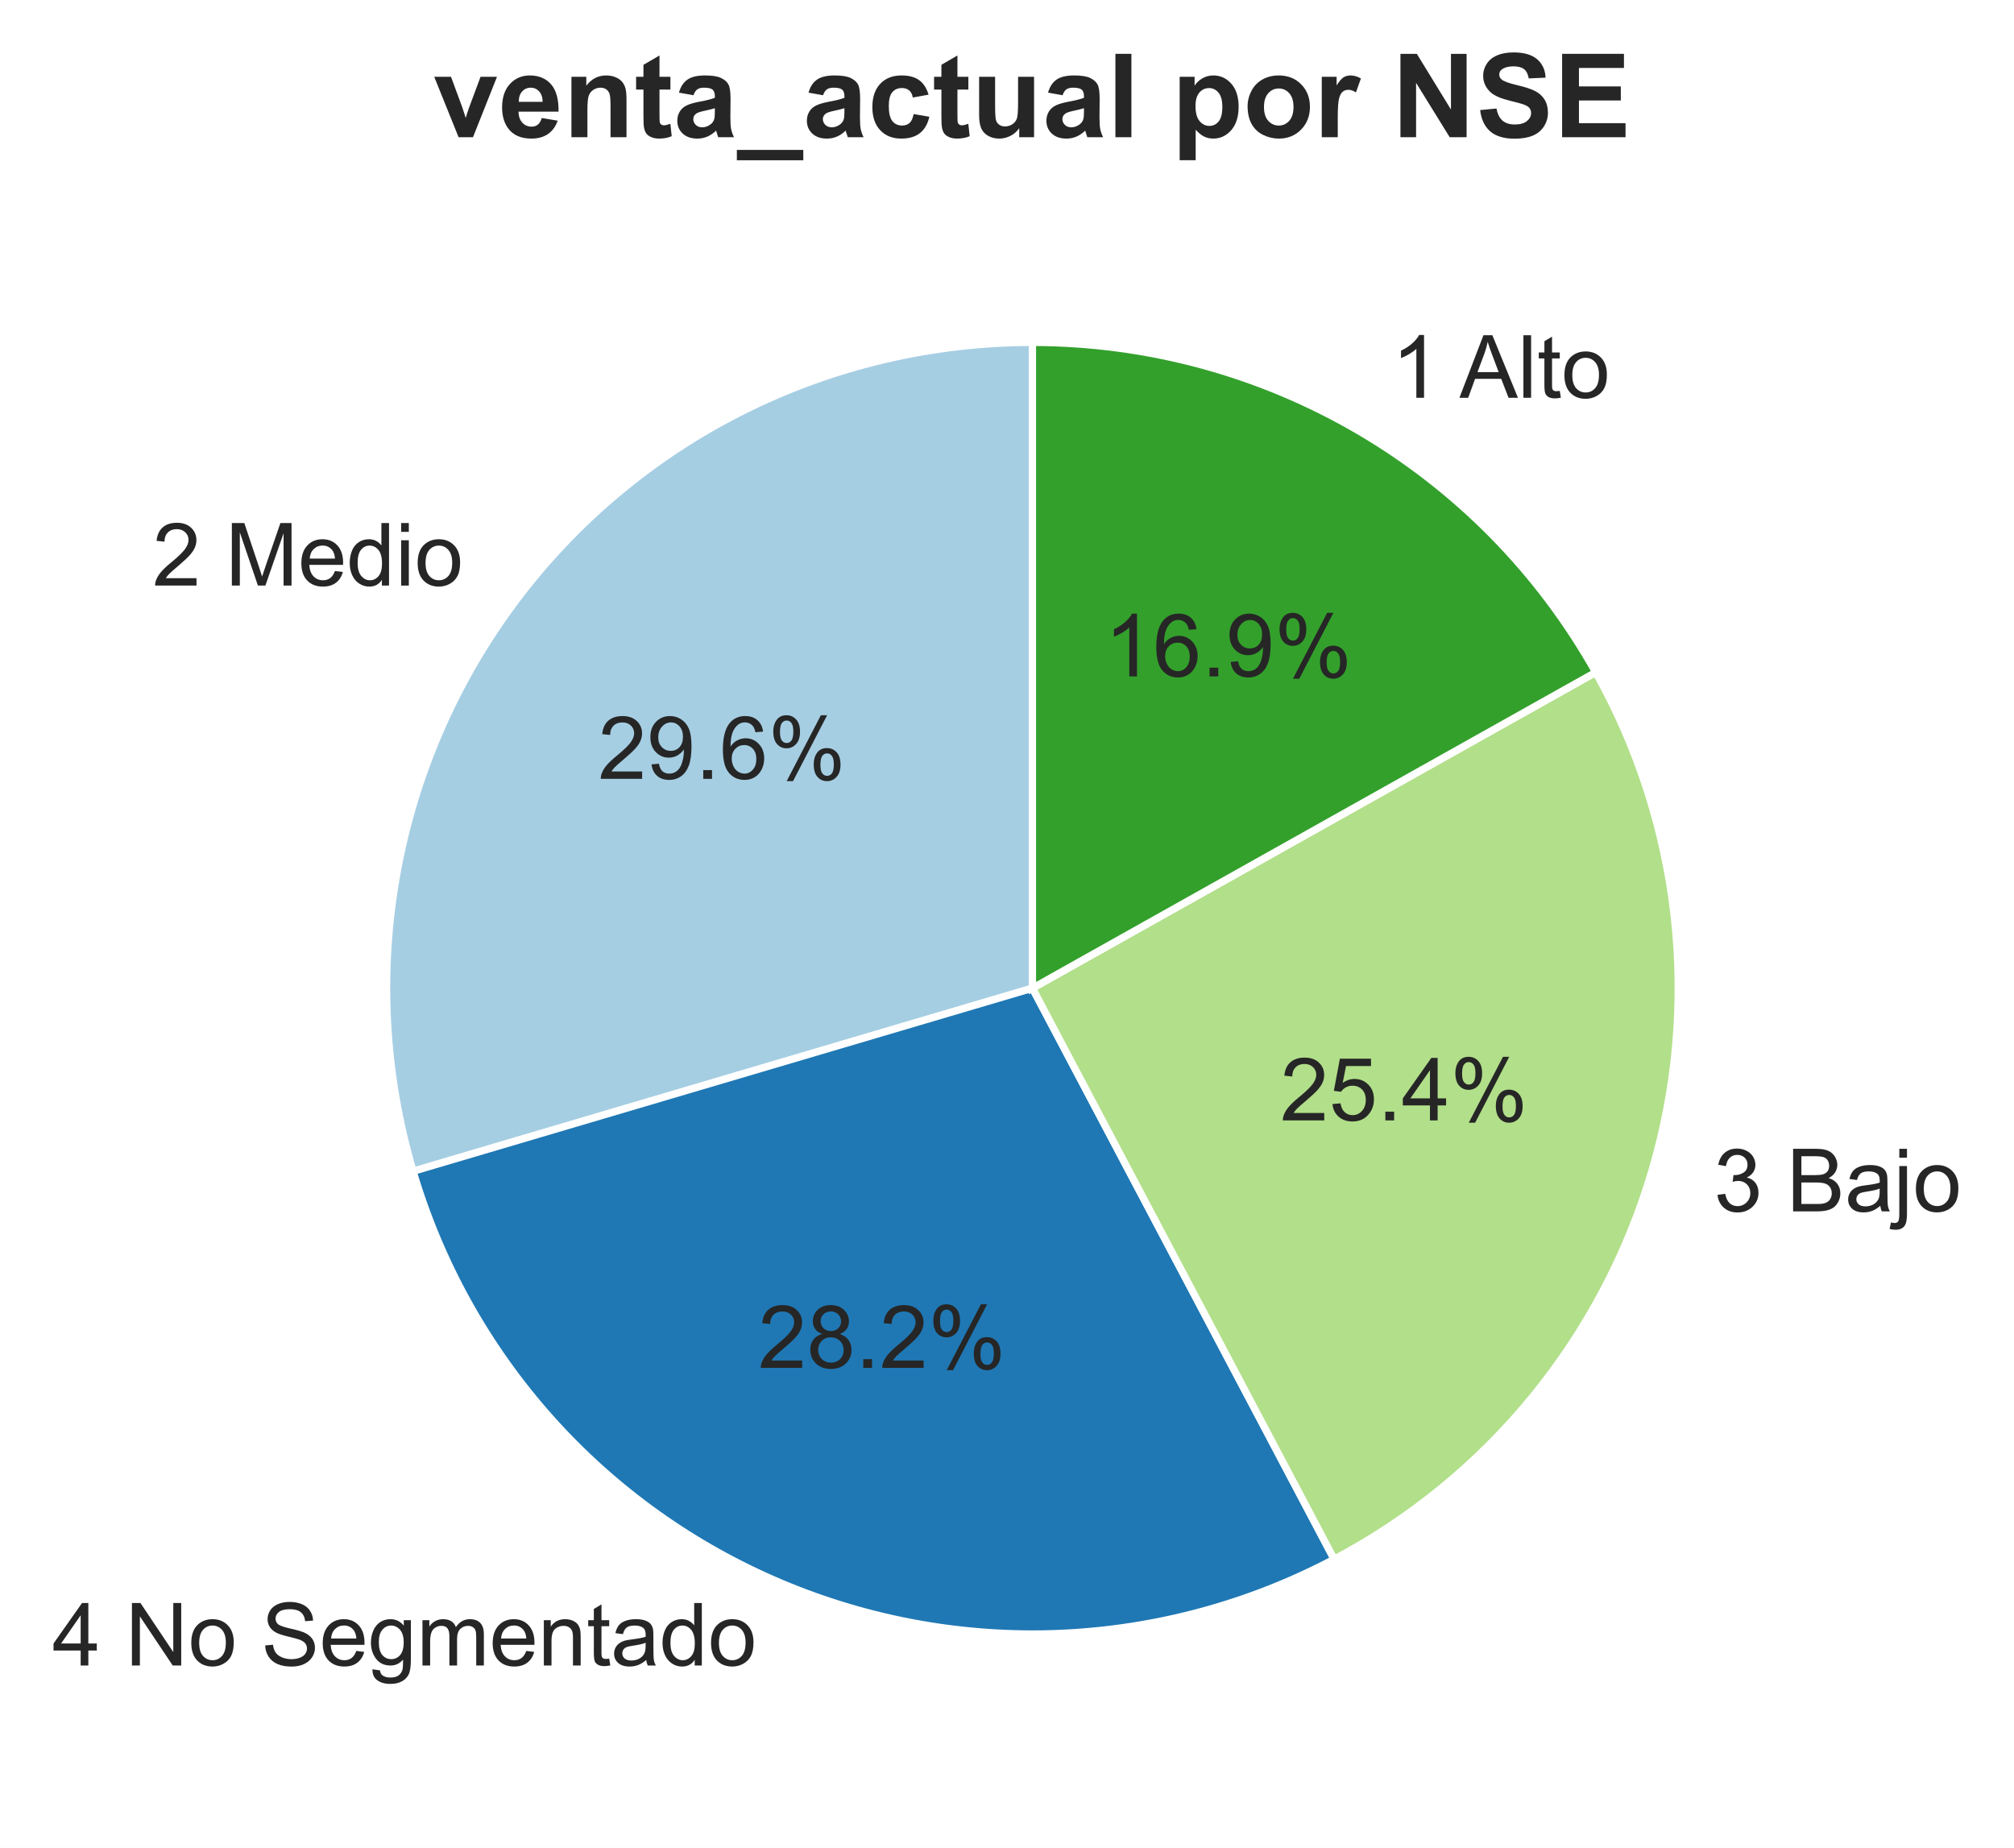
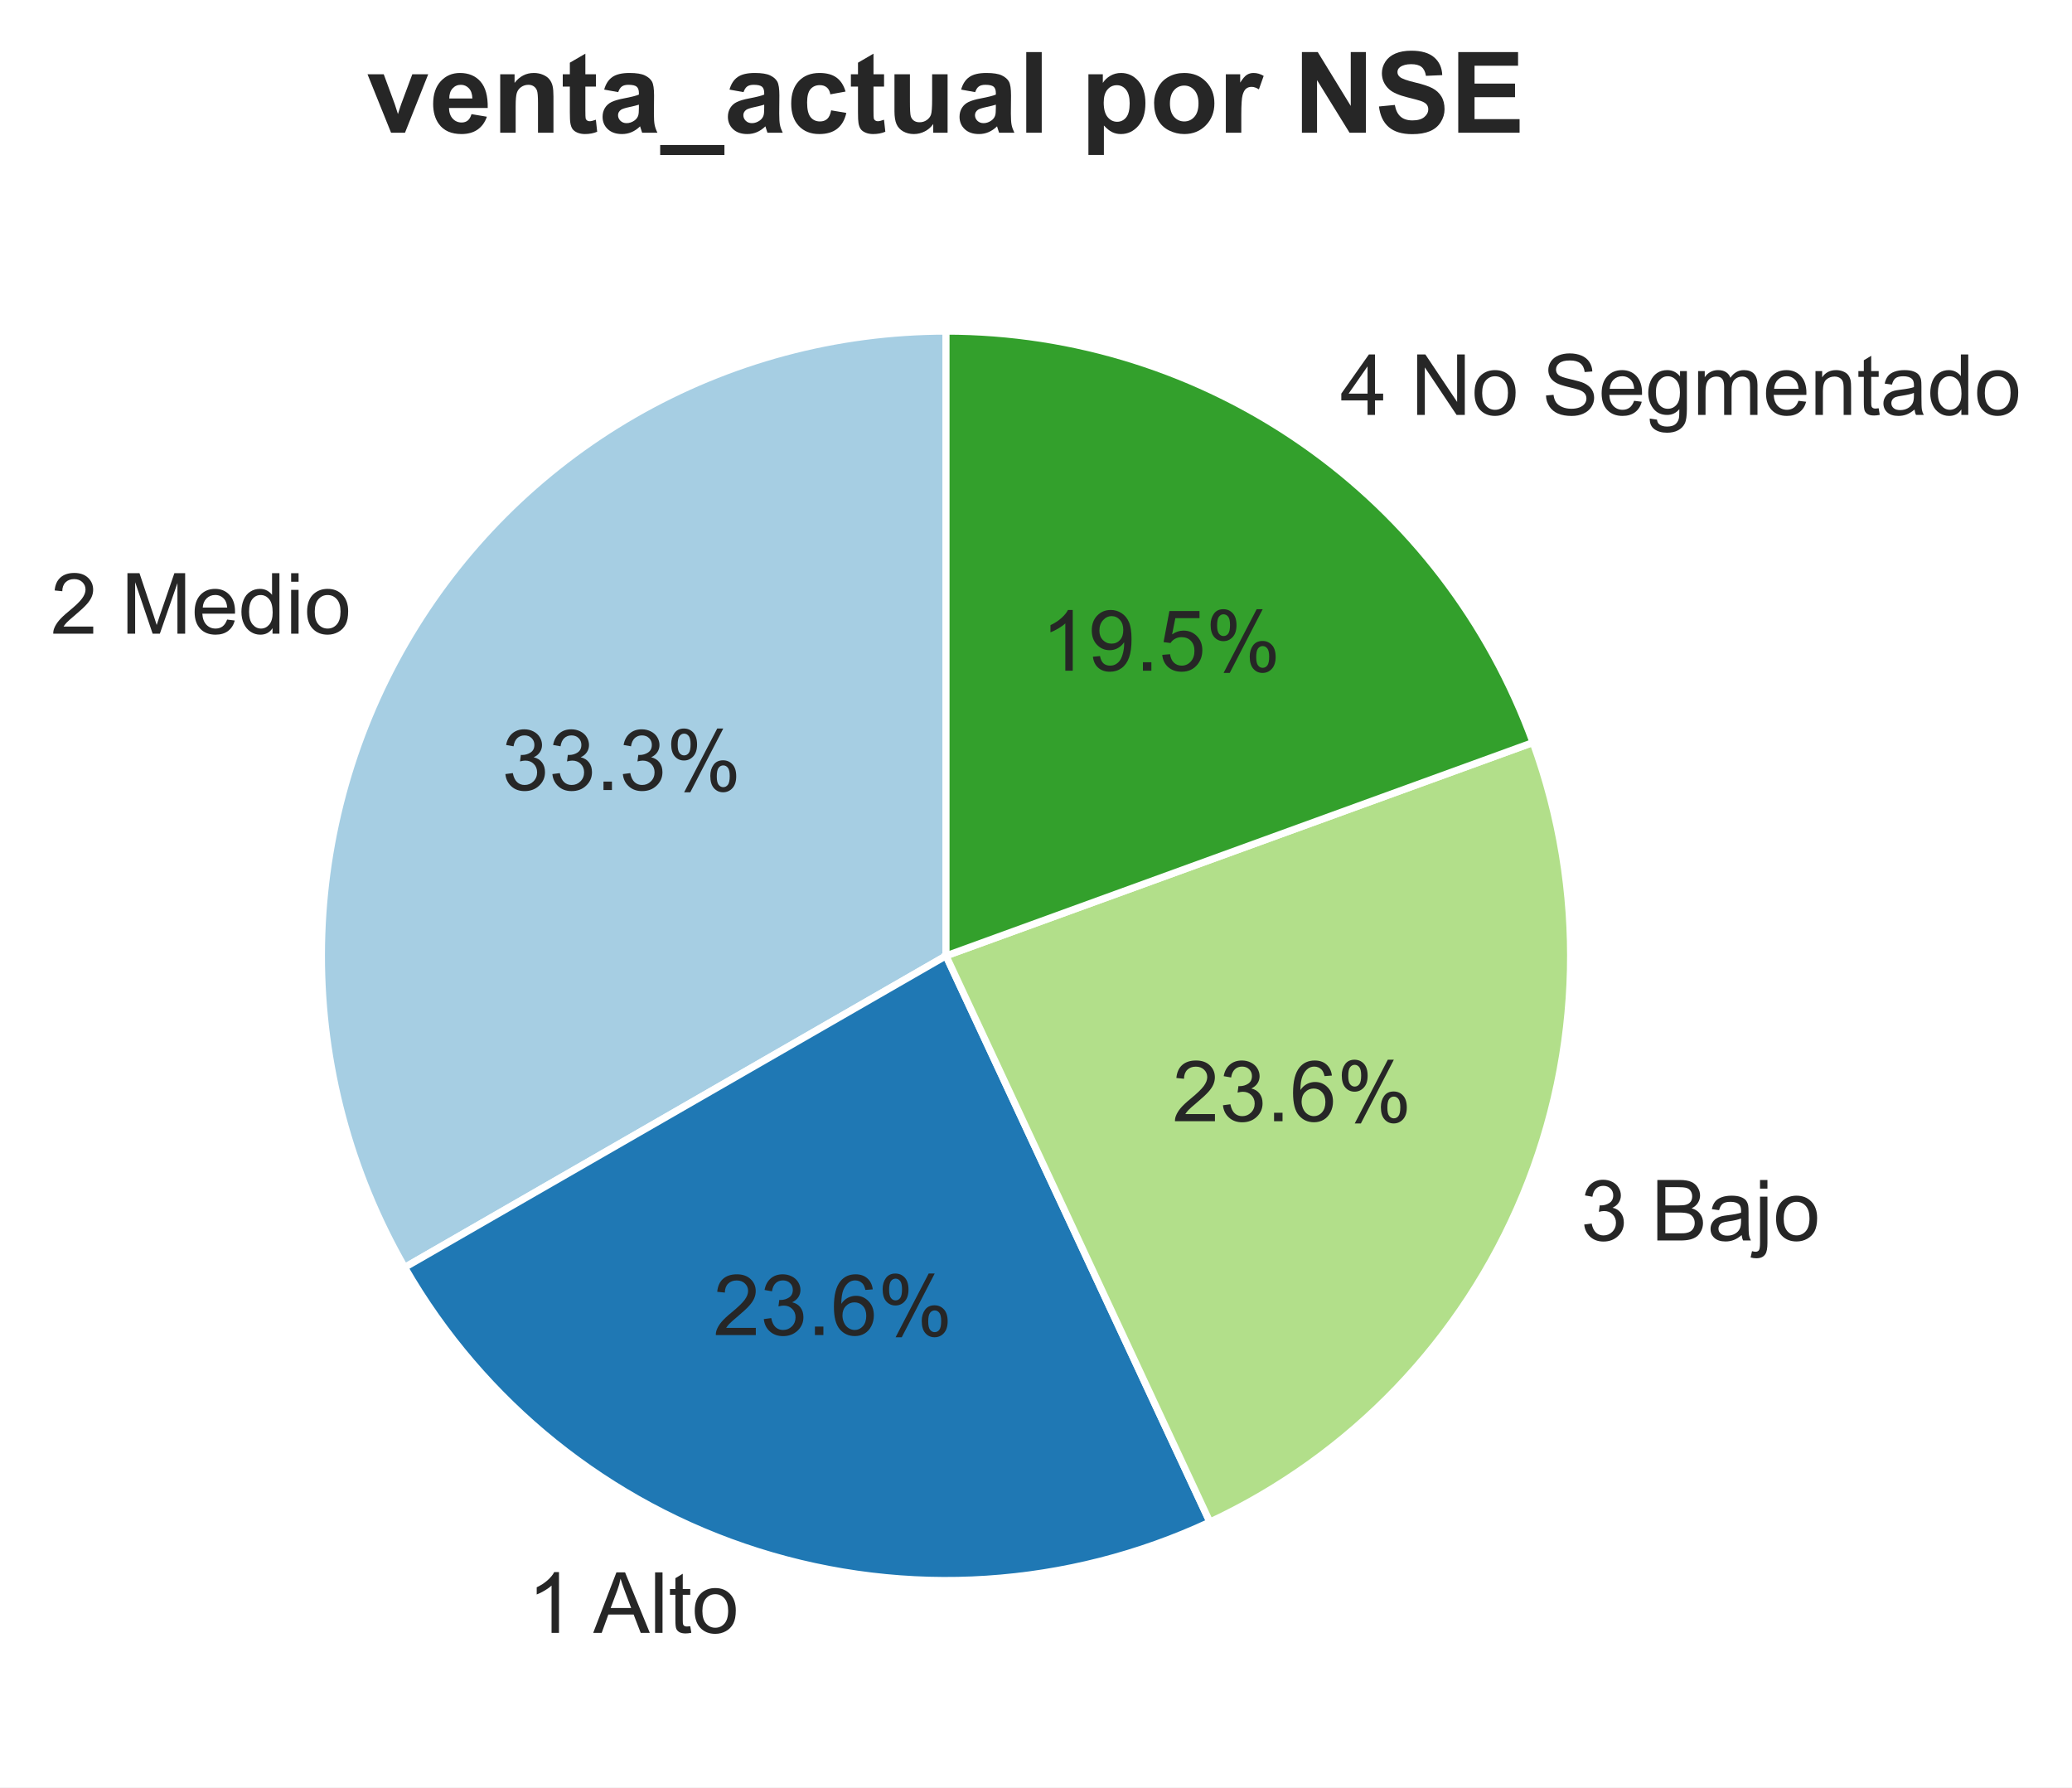
- <svg xmlns="http://www.w3.org/2000/svg" xmlns:xlink="http://www.w3.org/1999/xlink" width="276.613pt" height="253.808pt" viewBox="0 0 276.613 253.808" version="1.1">
+ <svg xmlns="http://www.w3.org/2000/svg" xmlns:xlink="http://www.w3.org/1999/xlink" width="294.269pt" height="253.808pt" viewBox="0 0 294.269 253.808" version="1.1">
  <defs>
    <style type="text/css">*{stroke-linejoin: round; stroke-linecap: butt}</style>
  </defs>
  <g id="figure_1">
    <g id="patch_1">
-       <path d="M 0 253.808  L 276.613 253.808  L 276.613 0  L 0 0  z " style="fill: #ffffff" />
+       <path d="M 0 253.808  L 294.269 253.808  L 294.269 0  L 0 0  z " style="fill: #ffffff" />
    </g>
    <g id="axes_1">
      <g id="matplotlib.axis_1" />
      <g id="matplotlib.axis_2" />
      <g id="patch_2">
-         <path d="M 141.8 47.023  C 128.003 47.023 114.394 50.243 102.058 56.424  C 89.723 62.606 78.999 71.581 70.74 82.634  C 62.482 93.687 56.915 106.516 54.484 120.098  C 52.053 133.68 52.824 147.643 56.735 160.874  L 141.8 135.727  z " style="fill: #a6cee3; stroke: #ffffff; stroke-linejoin: miter" />
+         <path d="M 134.356 47.023  C 118.797 47.023 103.508 51.117 90.031 58.892  C 76.553 66.667 65.356 77.853 57.567 91.322  C 49.778 104.791 45.668 120.075 45.652 135.634  C 45.636 151.193 49.713 166.486 57.474 179.972  L 134.356 135.727  z " style="fill: #a6cee3; stroke: #ffffff; stroke-linejoin: miter" />
      </g>
      <g id="patch_3">
-         <path d="M 56.735 160.874  C 60.458 173.469 66.932 185.08 75.688 194.868  C 84.444 204.656 95.266 212.379 107.369 217.476  C 119.472 222.574 132.557 224.921 145.678 224.347  C 158.798 223.773 171.629 220.292 183.24 214.157  L 141.8 135.727  z " style="fill: #1f78b4; stroke: #ffffff; stroke-linejoin: miter" />
+         <path d="M 57.474 179.972  C 68.547 199.213 86.449 213.613 107.616 220.305  C 128.783 226.997 151.71 225.505 171.831 216.127  L 134.356 135.727  z " style="fill: #1f78b4; stroke: #ffffff; stroke-linejoin: miter" />
      </g>
      <g id="patch_4">
-         <path d="M 183.24 214.157  C 193.705 208.627 202.957 201.06 210.452 191.9  C 217.947 182.74 223.533 172.172 226.881 160.821  C 230.229 149.469 231.271 137.561 229.947 125.8  C 228.622 114.04 224.957 102.662 219.168 92.339  L 141.8 135.727  z " style="fill: #b2df8a; stroke: #ffffff; stroke-linejoin: miter" />
+         <path d="M 171.831 216.127  C 191.93 206.758 207.803 190.185 216.296 169.701  C 224.789 149.217 225.3 126.274 217.726 105.433  L 134.356 135.727  z " style="fill: #b2df8a; stroke: #ffffff; stroke-linejoin: miter" />
      </g>
      <g id="patch_5">
-         <path d="M 219.168 92.339  C 211.461 78.595 200.228 67.15 186.631 59.186  C 173.034 51.222 157.558 47.023 141.8 47.023  L 141.8 135.727  z " style="fill: #33a02c; stroke: #ffffff; stroke-linejoin: miter" />
+         <path d="M 217.726 105.433  C 211.507 88.318 200.167 73.527 185.253 63.079  C 170.34 52.631 152.565 47.023 134.356 47.023  L 134.356 135.727  z " style="fill: #33a02c; stroke: #ffffff; stroke-linejoin: miter" />
      </g>
      <g id="text_1">
-         <g style="fill: #262626" transform="translate(20.94611 80.42725) scale(0.12 -0.12)">
+         <g style="fill: #262626" transform="translate(7.2 89.98328) scale(0.12 -0.12)">
          <defs>
            <path id="ArialMT-32" d="M 3222 541  L 3222 0  L 194 0  Q 188 203 259 391  Q 375 700 629 1000  Q 884 1300 1366 1694  Q 2113 2306 2375 2664  Q 2638 3022 2638 3341  Q 2638 3675 2398 3904  Q 2159 4134 1775 4134  Q 1369 4134 1125 3890  Q 881 3647 878 3216  L 300 3275  Q 359 3922 746 4261  Q 1134 4600 1788 4600  Q 2447 4600 2831 4234  Q 3216 3869 3216 3328  Q 3216 3053 3103 2787  Q 2991 2522 2730 2228  Q 2469 1934 1863 1422  Q 1356 997 1212 845  Q 1069 694 975 541  L 3222 541  z " transform="scale(0.015625)" />
            <path id="ArialMT-20" transform="scale(0.015625)" />
            <path id="ArialMT-4d" d="M 475 0  L 475 4581  L 1388 4581  L 2472 1338  Q 2622 884 2691 659  Q 2769 909 2934 1394  L 4031 4581  L 4847 4581  L 4847 0  L 4263 0  L 4263 3834  L 2931 0  L 2384 0  L 1059 3900  L 1059 0  L 475 0  z " transform="scale(0.015625)" />
            <path id="ArialMT-65" d="M 2694 1069  L 3275 997  Q 3138 488 2766 206  Q 2394 -75 1816 -75  Q 1088 -75 661 373  Q 234 822 234 1631  Q 234 2469 665 2931  Q 1097 3394 1784 3394  Q 2450 3394 2872 2941  Q 3294 2488 3294 1666  Q 3294 1616 3291 1516  L 816 1516  Q 847 969 1125 678  Q 1403 388 1819 388  Q 2128 388 2347 550  Q 2566 713 2694 1069  z M 847 1978  L 2700 1978  Q 2663 2397 2488 2606  Q 2219 2931 1791 2931  Q 1403 2931 1139 2672  Q 875 2413 847 1978  z " transform="scale(0.015625)" />
            <path id="ArialMT-64" d="M 2575 0  L 2575 419  Q 2259 -75 1647 -75  Q 1250 -75 917 144  Q 584 363 401 755  Q 219 1147 219 1656  Q 219 2153 384 2558  Q 550 2963 881 3178  Q 1213 3394 1622 3394  Q 1922 3394 2156 3267  Q 2391 3141 2538 2938  L 2538 4581  L 3097 4581  L 3097 0  L 2575 0  z M 797 1656  Q 797 1019 1065 703  Q 1334 388 1700 388  Q 2069 388 2326 689  Q 2584 991 2584 1609  Q 2584 2291 2321 2609  Q 2059 2928 1675 2928  Q 1300 2928 1048 2622  Q 797 2316 797 1656  z " transform="scale(0.015625)" />
            <path id="ArialMT-69" d="M 425 3934  L 425 4581  L 988 4581  L 988 3934  L 425 3934  z M 425 0  L 425 3319  L 988 3319  L 988 0  L 425 0  z " transform="scale(0.015625)" />
            <path id="ArialMT-6f" d="M 213 1659  Q 213 2581 725 3025  Q 1153 3394 1769 3394  Q 2453 3394 2887 2945  Q 3322 2497 3322 1706  Q 3322 1066 3130 698  Q 2938 331 2570 128  Q 2203 -75 1769 -75  Q 1072 -75 642 372  Q 213 819 213 1659  z M 791 1659  Q 791 1022 1069 705  Q 1347 388 1769 388  Q 2188 388 2466 706  Q 2744 1025 2744 1678  Q 2744 2294 2464 2611  Q 2184 2928 1769 2928  Q 1347 2928 1069 2612  Q 791 2297 791 1659  z " transform="scale(0.015625)" />
          </defs>
          <use xlink:href="#ArialMT-32" />
          <use xlink:href="#ArialMT-20" x="55.615" />
          <use xlink:href="#ArialMT-4d" x="83.398" />
          <use xlink:href="#ArialMT-65" x="166.699" />
          <use xlink:href="#ArialMT-64" x="222.314" />
          <use xlink:href="#ArialMT-69" x="277.93" />
          <use xlink:href="#ArialMT-6f" x="300.146" />
        </g>
      </g>
      <g id="text_2">
-         <g style="fill: #262626" transform="translate(82.15235 106.9738) scale(0.12 -0.12)">
+         <g style="fill: #262626" transform="translate(71.27066 112.1862) scale(0.12 -0.12)">
          <defs>
-             <path id="ArialMT-39" d="M 350 1059  L 891 1109  Q 959 728 1153 556  Q 1347 384 1650 384  Q 1909 384 2104 503  Q 2300 622 2425 820  Q 2550 1019 2634 1356  Q 2719 1694 2719 2044  Q 2719 2081 2716 2156  Q 2547 1888 2255 1720  Q 1963 1553 1622 1553  Q 1053 1553 659 1965  Q 266 2378 266 3053  Q 266 3750 677 4175  Q 1088 4600 1706 4600  Q 2153 4600 2523 4359  Q 2894 4119 3086 3673  Q 3278 3228 3278 2384  Q 3278 1506 3087 986  Q 2897 466 2520 194  Q 2144 -78 1638 -78  Q 1100 -78 759 220  Q 419 519 350 1059  z M 2653 3081  Q 2653 3566 2395 3850  Q 2138 4134 1775 4134  Q 1400 4134 1122 3828  Q 844 3522 844 3034  Q 844 2597 1108 2323  Q 1372 2050 1759 2050  Q 2150 2050 2401 2323  Q 2653 2597 2653 3081  z " transform="scale(0.015625)" />
+             <path id="ArialMT-33" d="M 269 1209  L 831 1284  Q 928 806 1161 595  Q 1394 384 1728 384  Q 2125 384 2398 659  Q 2672 934 2672 1341  Q 2672 1728 2419 1979  Q 2166 2231 1775 2231  Q 1616 2231 1378 2169  L 1441 2663  Q 1497 2656 1531 2656  Q 1891 2656 2178 2843  Q 2466 3031 2466 3422  Q 2466 3731 2256 3934  Q 2047 4138 1716 4138  Q 1388 4138 1169 3931  Q 950 3725 888 3313  L 325 3413  Q 428 3978 793 4289  Q 1159 4600 1703 4600  Q 2078 4600 2393 4439  Q 2709 4278 2876 4000  Q 3044 3722 3044 3409  Q 3044 3113 2884 2869  Q 2725 2625 2413 2481  Q 2819 2388 3044 2092  Q 3269 1797 3269 1353  Q 3269 753 2831 336  Q 2394 -81 1725 -81  Q 1122 -81 723 278  Q 325 638 269 1209  z " transform="scale(0.015625)" />
            <path id="ArialMT-2e" d="M 581 0  L 581 641  L 1222 641  L 1222 0  L 581 0  z " transform="scale(0.015625)" />
-             <path id="ArialMT-36" d="M 3184 3459  L 2625 3416  Q 2550 3747 2413 3897  Q 2184 4138 1850 4138  Q 1581 4138 1378 3988  Q 1113 3794 959 3422  Q 806 3050 800 2363  Q 1003 2672 1297 2822  Q 1591 2972 1913 2972  Q 2475 2972 2870 2558  Q 3266 2144 3266 1488  Q 3266 1056 3080 686  Q 2894 316 2569 119  Q 2244 -78 1831 -78  Q 1128 -78 684 439  Q 241 956 241 2144  Q 241 3472 731 4075  Q 1159 4600 1884 4600  Q 2425 4600 2770 4297  Q 3116 3994 3184 3459  z M 888 1484  Q 888 1194 1011 928  Q 1134 663 1356 523  Q 1578 384 1822 384  Q 2178 384 2434 671  Q 2691 959 2691 1453  Q 2691 1928 2437 2201  Q 2184 2475 1800 2475  Q 1419 2475 1153 2201  Q 888 1928 888 1484  z " transform="scale(0.015625)" />
            <path id="ArialMT-25" d="M 372 3481  Q 372 3972 619 4315  Q 866 4659 1334 4659  Q 1766 4659 2048 4351  Q 2331 4044 2331 3447  Q 2331 2866 2045 2552  Q 1759 2238 1341 2238  Q 925 2238 648 2547  Q 372 2856 372 3481  z M 1350 4272  Q 1141 4272 1002 4090  Q 863 3909 863 3425  Q 863 2984 1003 2804  Q 1144 2625 1350 2625  Q 1563 2625 1702 2806  Q 1841 2988 1841 3469  Q 1841 3913 1700 4092  Q 1559 4272 1350 4272  z M 1353 -169  L 3859 4659  L 4316 4659  L 1819 -169  L 1353 -169  z M 3334 1075  Q 3334 1569 3581 1911  Q 3828 2253 4300 2253  Q 4731 2253 5014 1945  Q 5297 1638 5297 1041  Q 5297 459 5011 145  Q 4725 -169 4303 -169  Q 3888 -169 3611 142  Q 3334 453 3334 1075  z M 4316 1866  Q 4103 1866 3964 1684  Q 3825 1503 3825 1019  Q 3825 581 3965 400  Q 4106 219 4313 219  Q 4528 219 4667 400  Q 4806 581 4806 1063  Q 4806 1506 4665 1686  Q 4525 1866 4316 1866  z " transform="scale(0.015625)" />
          </defs>
+           <use xlink:href="#ArialMT-33" />
+           <use xlink:href="#ArialMT-33" x="55.615" />
+           <use xlink:href="#ArialMT-2e" x="111.23" />
+           <use xlink:href="#ArialMT-33" x="139.014" />
+           <use xlink:href="#ArialMT-25" x="194.629" />
+         </g>
+       </g>
+       <g id="text_3">
+         <g style="fill: #262626" transform="translate(74.91775 231.8652) scale(0.12 -0.12)">
+           <defs>
+             <path id="ArialMT-31" d="M 2384 0  L 1822 0  L 1822 3584  Q 1619 3391 1289 3197  Q 959 3003 697 2906  L 697 3450  Q 1169 3672 1522 3987  Q 1875 4303 2022 4600  L 2384 4600  L 2384 0  z " transform="scale(0.015625)" />
+             <path id="ArialMT-41" d="M -9 0  L 1750 4581  L 2403 4581  L 4278 0  L 3588 0  L 3053 1388  L 1138 1388  L 634 0  L -9 0  z M 1313 1881  L 2866 1881  L 2388 3150  Q 2169 3728 2063 4100  Q 1975 3659 1816 3225  L 1313 1881  z " transform="scale(0.015625)" />
+             <path id="ArialMT-6c" d="M 409 0  L 409 4581  L 972 4581  L 972 0  L 409 0  z " transform="scale(0.015625)" />
+             <path id="ArialMT-74" d="M 1650 503  L 1731 6  Q 1494 -44 1306 -44  Q 1000 -44 831 53  Q 663 150 594 308  Q 525 466 525 972  L 525 2881  L 113 2881  L 113 3319  L 525 3319  L 525 4141  L 1084 4478  L 1084 3319  L 1650 3319  L 1650 2881  L 1084 2881  L 1084 941  Q 1084 700 1114 631  Q 1144 563 1211 522  Q 1278 481 1403 481  Q 1497 481 1650 503  z " transform="scale(0.015625)" />
+           </defs>
+           <use xlink:href="#ArialMT-31" />
+           <use xlink:href="#ArialMT-20" x="55.615" />
+           <use xlink:href="#ArialMT-41" x="77.898" />
+           <use xlink:href="#ArialMT-6c" x="144.598" />
+           <use xlink:href="#ArialMT-74" x="166.814" />
+           <use xlink:href="#ArialMT-6f" x="194.598" />
+         </g>
+       </g>
+       <g id="text_4">
+         <g style="fill: #262626" transform="translate(101.3001 189.5763) scale(0.12 -0.12)">
+           <defs>
+             <path id="ArialMT-36" d="M 3184 3459  L 2625 3416  Q 2550 3747 2413 3897  Q 2184 4138 1850 4138  Q 1581 4138 1378 3988  Q 1113 3794 959 3422  Q 806 3050 800 2363  Q 1003 2672 1297 2822  Q 1591 2972 1913 2972  Q 2475 2972 2870 2558  Q 3266 2144 3266 1488  Q 3266 1056 3080 686  Q 2894 316 2569 119  Q 2244 -78 1831 -78  Q 1128 -78 684 439  Q 241 956 241 2144  Q 241 3472 731 4075  Q 1159 4600 1884 4600  Q 2425 4600 2770 4297  Q 3116 3994 3184 3459  z M 888 1484  Q 888 1194 1011 928  Q 1134 663 1356 523  Q 1578 384 1822 384  Q 2178 384 2434 671  Q 2691 959 2691 1453  Q 2691 1928 2437 2201  Q 2184 2475 1800 2475  Q 1419 2475 1153 2201  Q 888 1928 888 1484  z " transform="scale(0.015625)" />
+           </defs>
          <use xlink:href="#ArialMT-32" />
-           <use xlink:href="#ArialMT-39" x="55.615" />
+           <use xlink:href="#ArialMT-33" x="55.615" />
          <use xlink:href="#ArialMT-2e" x="111.23" />
          <use xlink:href="#ArialMT-36" x="139.014" />
          <use xlink:href="#ArialMT-25" x="194.629" />
        </g>
      </g>
-       <g id="text_3">
-         <g style="fill: #262626" transform="translate(7.2 228.7562) scale(0.12 -0.12)">
+       <g id="text_5">
+         <g style="fill: #262626" transform="translate(224.4901 176.1481) scale(0.12 -0.12)">
+           <defs>
+             <path id="ArialMT-42" d="M 469 0  L 469 4581  L 2188 4581  Q 2713 4581 3030 4442  Q 3347 4303 3526 4014  Q 3706 3725 3706 3409  Q 3706 3116 3547 2856  Q 3388 2597 3066 2438  Q 3481 2316 3704 2022  Q 3928 1728 3928 1328  Q 3928 1006 3792 729  Q 3656 453 3456 303  Q 3256 153 2954 76  Q 2653 0 2216 0  L 469 0  z M 1075 2656  L 2066 2656  Q 2469 2656 2644 2709  Q 2875 2778 2992 2937  Q 3109 3097 3109 3338  Q 3109 3566 3000 3739  Q 2891 3913 2687 3977  Q 2484 4041 1991 4041  L 1075 4041  L 1075 2656  z M 1075 541  L 2216 541  Q 2509 541 2628 563  Q 2838 600 2978 687  Q 3119 775 3209 942  Q 3300 1109 3300 1328  Q 3300 1584 3169 1773  Q 3038 1963 2805 2039  Q 2572 2116 2134 2116  L 1075 2116  L 1075 541  z " transform="scale(0.015625)" />
+             <path id="ArialMT-61" d="M 2588 409  Q 2275 144 1986 34  Q 1697 -75 1366 -75  Q 819 -75 525 192  Q 231 459 231 875  Q 231 1119 342 1320  Q 453 1522 633 1644  Q 813 1766 1038 1828  Q 1203 1872 1538 1913  Q 2219 1994 2541 2106  Q 2544 2222 2544 2253  Q 2544 2597 2384 2738  Q 2169 2928 1744 2928  Q 1347 2928 1158 2789  Q 969 2650 878 2297  L 328 2372  Q 403 2725 575 2942  Q 747 3159 1072 3276  Q 1397 3394 1825 3394  Q 2250 3394 2515 3294  Q 2781 3194 2906 3042  Q 3031 2891 3081 2659  Q 3109 2516 3109 2141  L 3109 1391  Q 3109 606 3145 398  Q 3181 191 3288 0  L 2700 0  Q 2613 175 2588 409  z M 2541 1666  Q 2234 1541 1622 1453  Q 1275 1403 1131 1340  Q 988 1278 909 1158  Q 831 1038 831 891  Q 831 666 1001 516  Q 1172 366 1500 366  Q 1825 366 2078 508  Q 2331 650 2450 897  Q 2541 1088 2541 1459  L 2541 1666  z " transform="scale(0.015625)" />
+             <path id="ArialMT-6a" d="M 419 3928  L 419 4581  L 981 4581  L 981 3928  L 419 3928  z M -294 -1288  L -188 -809  Q -19 -853 78 -853  Q 250 -853 334 -739  Q 419 -625 419 -169  L 419 3319  L 981 3319  L 981 -181  Q 981 -794 822 -1034  Q 619 -1347 147 -1347  Q -81 -1347 -294 -1288  z " transform="scale(0.015625)" />
+           </defs>
+           <use xlink:href="#ArialMT-33" />
+           <use xlink:href="#ArialMT-20" x="55.615" />
+           <use xlink:href="#ArialMT-42" x="83.398" />
+           <use xlink:href="#ArialMT-61" x="150.098" />
+           <use xlink:href="#ArialMT-6a" x="205.713" />
+           <use xlink:href="#ArialMT-6f" x="227.93" />
+         </g>
+       </g>
+       <g id="text_6">
+         <g style="fill: #262626" transform="translate(166.5081 159.2138) scale(0.12 -0.12)">
+           <use xlink:href="#ArialMT-32" />
+           <use xlink:href="#ArialMT-33" x="55.615" />
+           <use xlink:href="#ArialMT-2e" x="111.23" />
+           <use xlink:href="#ArialMT-36" x="139.014" />
+           <use xlink:href="#ArialMT-25" x="194.629" />
+         </g>
+       </g>
+       <g id="text_7">
+         <g style="fill: #262626" transform="translate(190.3432 58.91894) scale(0.12 -0.12)">
          <defs>
            <path id="ArialMT-34" d="M 2069 0  L 2069 1097  L 81 1097  L 81 1613  L 2172 4581  L 2631 4581  L 2631 1613  L 3250 1613  L 3250 1097  L 2631 1097  L 2631 0  L 2069 0  z M 2069 1613  L 2069 3678  L 634 1613  L 2069 1613  z " transform="scale(0.015625)" />
            <path id="ArialMT-4e" d="M 488 0  L 488 4581  L 1109 4581  L 3516 984  L 3516 4581  L 4097 4581  L 4097 0  L 3475 0  L 1069 3600  L 1069 0  L 488 0  z " transform="scale(0.015625)" />
            <path id="ArialMT-53" d="M 288 1472  L 859 1522  Q 900 1178 1048 958  Q 1197 738 1509 602  Q 1822 466 2213 466  Q 2559 466 2825 569  Q 3091 672 3220 851  Q 3350 1031 3350 1244  Q 3350 1459 3225 1620  Q 3100 1781 2813 1891  Q 2628 1963 1997 2114  Q 1366 2266 1113 2400  Q 784 2572 623 2826  Q 463 3081 463 3397  Q 463 3744 659 4045  Q 856 4347 1234 4503  Q 1613 4659 2075 4659  Q 2584 4659 2973 4495  Q 3363 4331 3572 4012  Q 3781 3694 3797 3291  L 3216 3247  Q 3169 3681 2898 3903  Q 2628 4125 2100 4125  Q 1550 4125 1298 3923  Q 1047 3722 1047 3438  Q 1047 3191 1225 3031  Q 1400 2872 2139 2705  Q 2878 2538 3153 2413  Q 3553 2228 3743 1945  Q 3934 1663 3934 1294  Q 3934 928 3725 604  Q 3516 281 3123 101  Q 2731 -78 2241 -78  Q 1619 -78 1198 103  Q 778 284 539 648  Q 300 1013 288 1472  z " transform="scale(0.015625)" />
            <path id="ArialMT-67" d="M 319 -275  L 866 -356  Q 900 -609 1056 -725  Q 1266 -881 1628 -881  Q 2019 -881 2231 -725  Q 2444 -569 2519 -288  Q 2563 -116 2559 434  Q 2191 0 1641 0  Q 956 0 581 494  Q 206 988 206 1678  Q 206 2153 378 2554  Q 550 2956 876 3175  Q 1203 3394 1644 3394  Q 2231 3394 2613 2919  L 2613 3319  L 3131 3319  L 3131 450  Q 3131 -325 2973 -648  Q 2816 -972 2473 -1159  Q 2131 -1347 1631 -1347  Q 1038 -1347 672 -1080  Q 306 -813 319 -275  z M 784 1719  Q 784 1066 1043 766  Q 1303 466 1694 466  Q 2081 466 2343 764  Q 2606 1063 2606 1700  Q 2606 2309 2336 2618  Q 2066 2928 1684 2928  Q 1309 2928 1046 2623  Q 784 2319 784 1719  z " transform="scale(0.015625)" />
            <path id="ArialMT-6d" d="M 422 0  L 422 3319  L 925 3319  L 925 2853  Q 1081 3097 1340 3245  Q 1600 3394 1931 3394  Q 2300 3394 2536 3241  Q 2772 3088 2869 2813  Q 3263 3394 3894 3394  Q 4388 3394 4653 3120  Q 4919 2847 4919 2278  L 4919 0  L 4359 0  L 4359 2091  Q 4359 2428 4304 2576  Q 4250 2725 4106 2815  Q 3963 2906 3769 2906  Q 3419 2906 3187 2673  Q 2956 2441 2956 1928  L 2956 0  L 2394 0  L 2394 2156  Q 2394 2531 2256 2718  Q 2119 2906 1806 2906  Q 1569 2906 1367 2781  Q 1166 2656 1075 2415  Q 984 2175 984 1722  L 984 0  L 422 0  z " transform="scale(0.015625)" />
            <path id="ArialMT-6e" d="M 422 0  L 422 3319  L 928 3319  L 928 2847  Q 1294 3394 1984 3394  Q 2284 3394 2536 3286  Q 2788 3178 2913 3003  Q 3038 2828 3088 2588  Q 3119 2431 3119 2041  L 3119 0  L 2556 0  L 2556 2019  Q 2556 2363 2490 2533  Q 2425 2703 2258 2804  Q 2091 2906 1866 2906  Q 1506 2906 1245 2678  Q 984 2450 984 1813  L 984 0  L 422 0  z " transform="scale(0.015625)" />
-             <path id="ArialMT-74" d="M 1650 503  L 1731 6  Q 1494 -44 1306 -44  Q 1000 -44 831 53  Q 663 150 594 308  Q 525 466 525 972  L 525 2881  L 113 2881  L 113 3319  L 525 3319  L 525 4141  L 1084 4478  L 1084 3319  L 1650 3319  L 1650 2881  L 1084 2881  L 1084 941  Q 1084 700 1114 631  Q 1144 563 1211 522  Q 1278 481 1403 481  Q 1497 481 1650 503  z " transform="scale(0.015625)" />
-             <path id="ArialMT-61" d="M 2588 409  Q 2275 144 1986 34  Q 1697 -75 1366 -75  Q 819 -75 525 192  Q 231 459 231 875  Q 231 1119 342 1320  Q 453 1522 633 1644  Q 813 1766 1038 1828  Q 1203 1872 1538 1913  Q 2219 1994 2541 2106  Q 2544 2222 2544 2253  Q 2544 2597 2384 2738  Q 2169 2928 1744 2928  Q 1347 2928 1158 2789  Q 969 2650 878 2297  L 328 2372  Q 403 2725 575 2942  Q 747 3159 1072 3276  Q 1397 3394 1825 3394  Q 2250 3394 2515 3294  Q 2781 3194 2906 3042  Q 3031 2891 3081 2659  Q 3109 2516 3109 2141  L 3109 1391  Q 3109 606 3145 398  Q 3181 191 3288 0  L 2700 0  Q 2613 175 2588 409  z M 2541 1666  Q 2234 1541 1622 1453  Q 1275 1403 1131 1340  Q 988 1278 909 1158  Q 831 1038 831 891  Q 831 666 1001 516  Q 1172 366 1500 366  Q 1825 366 2078 508  Q 2331 650 2450 897  Q 2541 1088 2541 1459  L 2541 1666  z " transform="scale(0.015625)" />
          </defs>
          <use xlink:href="#ArialMT-34" />
          <use xlink:href="#ArialMT-20" x="55.615" />
          <use xlink:href="#ArialMT-4e" x="83.398" />
          <use xlink:href="#ArialMT-6f" x="155.615" />
          <use xlink:href="#ArialMT-20" x="211.23" />
          <use xlink:href="#ArialMT-53" x="239.014" />
          <use xlink:href="#ArialMT-65" x="305.713" />
          <use xlink:href="#ArialMT-67" x="361.328" />
          <use xlink:href="#ArialMT-6d" x="416.943" />
          <use xlink:href="#ArialMT-65" x="500.244" />
          <use xlink:href="#ArialMT-6e" x="555.859" />
          <use xlink:href="#ArialMT-74" x="611.475" />
          <use xlink:href="#ArialMT-61" x="639.258" />
          <use xlink:href="#ArialMT-64" x="694.873" />
          <use xlink:href="#ArialMT-6f" x="750.488" />
        </g>
      </g>
-       <g id="text_4">
-         <g style="fill: #262626" transform="translate(104.1295 187.879) scale(0.12 -0.12)">
+       <g id="text_8">
+         <g style="fill: #262626" transform="translate(147.8825 95.24047) scale(0.12 -0.12)">
          <defs>
-             <path id="ArialMT-38" d="M 1131 2484  Q 781 2613 612 2850  Q 444 3088 444 3419  Q 444 3919 803 4259  Q 1163 4600 1759 4600  Q 2359 4600 2725 4251  Q 3091 3903 3091 3403  Q 3091 3084 2923 2848  Q 2756 2613 2416 2484  Q 2838 2347 3058 2040  Q 3278 1734 3278 1309  Q 3278 722 2862 322  Q 2447 -78 1769 -78  Q 1091 -78 675 323  Q 259 725 259 1325  Q 259 1772 486 2073  Q 713 2375 1131 2484  z M 1019 3438  Q 1019 3113 1228 2906  Q 1438 2700 1772 2700  Q 2097 2700 2305 2904  Q 2513 3109 2513 3406  Q 2513 3716 2298 3927  Q 2084 4138 1766 4138  Q 1444 4138 1231 3931  Q 1019 3725 1019 3438  z M 838 1322  Q 838 1081 952 856  Q 1066 631 1291 507  Q 1516 384 1775 384  Q 2178 384 2440 643  Q 2703 903 2703 1303  Q 2703 1709 2433 1975  Q 2163 2241 1756 2241  Q 1359 2241 1098 1978  Q 838 1716 838 1322  z " transform="scale(0.015625)" />
-           </defs>
-           <use xlink:href="#ArialMT-32" />
-           <use xlink:href="#ArialMT-38" x="55.615" />
-           <use xlink:href="#ArialMT-2e" x="111.23" />
-           <use xlink:href="#ArialMT-32" x="139.014" />
-           <use xlink:href="#ArialMT-25" x="194.629" />
-         </g>
-       </g>
-       <g id="text_5">
-         <g style="fill: #262626" transform="translate(235.389 166.3797) scale(0.12 -0.12)">
-           <defs>
-             <path id="ArialMT-33" d="M 269 1209  L 831 1284  Q 928 806 1161 595  Q 1394 384 1728 384  Q 2125 384 2398 659  Q 2672 934 2672 1341  Q 2672 1728 2419 1979  Q 2166 2231 1775 2231  Q 1616 2231 1378 2169  L 1441 2663  Q 1497 2656 1531 2656  Q 1891 2656 2178 2843  Q 2466 3031 2466 3422  Q 2466 3731 2256 3934  Q 2047 4138 1716 4138  Q 1388 4138 1169 3931  Q 950 3725 888 3313  L 325 3413  Q 428 3978 793 4289  Q 1159 4600 1703 4600  Q 2078 4600 2393 4439  Q 2709 4278 2876 4000  Q 3044 3722 3044 3409  Q 3044 3113 2884 2869  Q 2725 2625 2413 2481  Q 2819 2388 3044 2092  Q 3269 1797 3269 1353  Q 3269 753 2831 336  Q 2394 -81 1725 -81  Q 1122 -81 723 278  Q 325 638 269 1209  z " transform="scale(0.015625)" />
-             <path id="ArialMT-42" d="M 469 0  L 469 4581  L 2188 4581  Q 2713 4581 3030 4442  Q 3347 4303 3526 4014  Q 3706 3725 3706 3409  Q 3706 3116 3547 2856  Q 3388 2597 3066 2438  Q 3481 2316 3704 2022  Q 3928 1728 3928 1328  Q 3928 1006 3792 729  Q 3656 453 3456 303  Q 3256 153 2954 76  Q 2653 0 2216 0  L 469 0  z M 1075 2656  L 2066 2656  Q 2469 2656 2644 2709  Q 2875 2778 2992 2937  Q 3109 3097 3109 3338  Q 3109 3566 3000 3739  Q 2891 3913 2687 3977  Q 2484 4041 1991 4041  L 1075 4041  L 1075 2656  z M 1075 541  L 2216 541  Q 2509 541 2628 563  Q 2838 600 2978 687  Q 3119 775 3209 942  Q 3300 1109 3300 1328  Q 3300 1584 3169 1773  Q 3038 1963 2805 2039  Q 2572 2116 2134 2116  L 1075 2116  L 1075 541  z " transform="scale(0.015625)" />
-             <path id="ArialMT-6a" d="M 419 3928  L 419 4581  L 981 4581  L 981 3928  L 419 3928  z M -294 -1288  L -188 -809  Q -19 -853 78 -853  Q 250 -853 334 -739  Q 419 -625 419 -169  L 419 3319  L 981 3319  L 981 -181  Q 981 -794 822 -1034  Q 619 -1347 147 -1347  Q -81 -1347 -294 -1288  z " transform="scale(0.015625)" />
-           </defs>
-           <use xlink:href="#ArialMT-33" />
-           <use xlink:href="#ArialMT-20" x="55.615" />
-           <use xlink:href="#ArialMT-42" x="83.398" />
-           <use xlink:href="#ArialMT-61" x="150.098" />
-           <use xlink:href="#ArialMT-6a" x="205.713" />
-           <use xlink:href="#ArialMT-6f" x="227.93" />
-         </g>
-       </g>
-       <g id="text_6">
-         <g style="fill: #262626" transform="translate(175.8368 153.8856) scale(0.12 -0.12)">
-           <defs>
+             <path id="ArialMT-39" d="M 350 1059  L 891 1109  Q 959 728 1153 556  Q 1347 384 1650 384  Q 1909 384 2104 503  Q 2300 622 2425 820  Q 2550 1019 2634 1356  Q 2719 1694 2719 2044  Q 2719 2081 2716 2156  Q 2547 1888 2255 1720  Q 1963 1553 1622 1553  Q 1053 1553 659 1965  Q 266 2378 266 3053  Q 266 3750 677 4175  Q 1088 4600 1706 4600  Q 2153 4600 2523 4359  Q 2894 4119 3086 3673  Q 3278 3228 3278 2384  Q 3278 1506 3087 986  Q 2897 466 2520 194  Q 2144 -78 1638 -78  Q 1100 -78 759 220  Q 419 519 350 1059  z M 2653 3081  Q 2653 3566 2395 3850  Q 2138 4134 1775 4134  Q 1400 4134 1122 3828  Q 844 3522 844 3034  Q 844 2597 1108 2323  Q 1372 2050 1759 2050  Q 2150 2050 2401 2323  Q 2653 2597 2653 3081  z " transform="scale(0.015625)" />
            <path id="ArialMT-35" d="M 266 1200  L 856 1250  Q 922 819 1161 601  Q 1400 384 1738 384  Q 2144 384 2425 690  Q 2706 997 2706 1503  Q 2706 1984 2436 2262  Q 2166 2541 1728 2541  Q 1456 2541 1237 2417  Q 1019 2294 894 2097  L 366 2166  L 809 4519  L 3088 4519  L 3088 3981  L 1259 3981  L 1013 2750  Q 1425 3038 1878 3038  Q 2478 3038 2890 2622  Q 3303 2206 3303 1553  Q 3303 931 2941 478  Q 2500 -78 1738 -78  Q 1113 -78 717 272  Q 322 622 266 1200  z " transform="scale(0.015625)" />
          </defs>
-           <use xlink:href="#ArialMT-32" />
-           <use xlink:href="#ArialMT-35" x="55.615" />
+           <use xlink:href="#ArialMT-31" />
+           <use xlink:href="#ArialMT-39" x="55.615" />
          <use xlink:href="#ArialMT-2e" x="111.23" />
-           <use xlink:href="#ArialMT-34" x="139.014" />
-           <use xlink:href="#ArialMT-25" x="194.629" />
-         </g>
-       </g>
-       <g id="text_7">
-         <g style="fill: #262626" transform="translate(191.1145 54.6343) scale(0.12 -0.12)">
-           <defs>
-             <path id="ArialMT-31" d="M 2384 0  L 1822 0  L 1822 3584  Q 1619 3391 1289 3197  Q 959 3003 697 2906  L 697 3450  Q 1169 3672 1522 3987  Q 1875 4303 2022 4600  L 2384 4600  L 2384 0  z " transform="scale(0.015625)" />
-             <path id="ArialMT-41" d="M -9 0  L 1750 4581  L 2403 4581  L 4278 0  L 3588 0  L 3053 1388  L 1138 1388  L 634 0  L -9 0  z M 1313 1881  L 2866 1881  L 2388 3150  Q 2169 3728 2063 4100  Q 1975 3659 1816 3225  L 1313 1881  z " transform="scale(0.015625)" />
-             <path id="ArialMT-6c" d="M 409 0  L 409 4581  L 972 4581  L 972 0  L 409 0  z " transform="scale(0.015625)" />
-           </defs>
-           <use xlink:href="#ArialMT-31" />
-           <use xlink:href="#ArialMT-20" x="55.615" />
-           <use xlink:href="#ArialMT-41" x="77.898" />
-           <use xlink:href="#ArialMT-6c" x="144.598" />
-           <use xlink:href="#ArialMT-74" x="166.814" />
-           <use xlink:href="#ArialMT-6f" x="194.598" />
-         </g>
-       </g>
-       <g id="text_8">
-         <g style="fill: #262626" transform="translate(151.687 92.90493) scale(0.12 -0.12)">
-           <use xlink:href="#ArialMT-31" />
-           <use xlink:href="#ArialMT-36" x="55.615" />
-           <use xlink:href="#ArialMT-2e" x="111.23" />
-           <use xlink:href="#ArialMT-39" x="139.014" />
+           <use xlink:href="#ArialMT-35" x="139.014" />
          <use xlink:href="#ArialMT-25" x="194.629" />
        </g>
      </g>
      <g id="text_9">
-         <g style="fill: #262626" transform="translate(59.55521 18.8475) scale(0.16 -0.16)">
+         <g style="fill: #262626" transform="translate(52.11082 18.8475) scale(0.16 -0.16)">
          <defs>
            <path id="Arial-BoldMT-76" d="M 1372 0  L 34 3319  L 956 3319  L 1581 1625  L 1763 1059  Q 1834 1275 1853 1344  Q 1897 1484 1947 1625  L 2578 3319  L 3481 3319  L 2163 0  L 1372 0  z " transform="scale(0.015625)" />
            <path id="Arial-BoldMT-65" d="M 2381 1056  L 3256 909  Q 3088 428 2723 176  Q 2359 -75 1813 -75  Q 947 -75 531 491  Q 203 944 203 1634  Q 203 2459 634 2926  Q 1066 3394 1725 3394  Q 2466 3394 2894 2905  Q 3322 2416 3303 1406  L 1103 1406  Q 1113 1016 1316 798  Q 1519 581 1822 581  Q 2028 581 2168 693  Q 2309 806 2381 1056  z M 2431 1944  Q 2422 2325 2234 2523  Q 2047 2722 1778 2722  Q 1491 2722 1303 2513  Q 1116 2303 1119 1944  L 2431 1944  z " transform="scale(0.015625)" />
            <path id="Arial-BoldMT-6e" d="M 3478 0  L 2600 0  L 2600 1694  Q 2600 2231 2544 2389  Q 2488 2547 2361 2634  Q 2234 2722 2056 2722  Q 1828 2722 1647 2597  Q 1466 2472 1398 2265  Q 1331 2059 1331 1503  L 1331 0  L 453 0  L 453 3319  L 1269 3319  L 1269 2831  Q 1703 3394 2363 3394  Q 2653 3394 2893 3289  Q 3134 3184 3257 3021  Q 3381 2859 3429 2653  Q 3478 2447 3478 2063  L 3478 0  z " transform="scale(0.015625)" />
            <path id="Arial-BoldMT-74" d="M 1981 3319  L 1981 2619  L 1381 2619  L 1381 1281  Q 1381 875 1398 808  Q 1416 741 1477 697  Q 1538 653 1625 653  Q 1747 653 1978 738  L 2053 56  Q 1747 -75 1359 -75  Q 1122 -75 931 4  Q 741 84 652 211  Q 563 338 528 553  Q 500 706 500 1172  L 500 2619  L 97 2619  L 97 3319  L 500 3319  L 500 3978  L 1381 4491  L 1381 3319  L 1981 3319  z " transform="scale(0.015625)" />
            <path id="Arial-BoldMT-61" d="M 1116 2306  L 319 2450  Q 453 2931 781 3162  Q 1109 3394 1756 3394  Q 2344 3394 2631 3255  Q 2919 3116 3036 2902  Q 3153 2688 3153 2116  L 3144 1091  Q 3144 653 3186 445  Q 3228 238 3344 0  L 2475 0  Q 2441 88 2391 259  Q 2369 338 2359 363  Q 2134 144 1878 34  Q 1622 -75 1331 -75  Q 819 -75 523 203  Q 228 481 228 906  Q 228 1188 362 1408  Q 497 1628 739 1745  Q 981 1863 1438 1950  Q 2053 2066 2291 2166  L 2291 2253  Q 2291 2506 2166 2614  Q 2041 2722 1694 2722  Q 1459 2722 1328 2630  Q 1197 2538 1116 2306  z M 2291 1594  Q 2122 1538 1756 1459  Q 1391 1381 1278 1306  Q 1106 1184 1106 997  Q 1106 813 1243 678  Q 1381 544 1594 544  Q 1831 544 2047 700  Q 2206 819 2256 991  Q 2291 1103 2291 1419  L 2291 1594  z " transform="scale(0.015625)" />
            <path id="Arial-BoldMT-5f" d="M -59 -1266  L -59 -697  L 3591 -697  L 3591 -1266  L -59 -1266  z " transform="scale(0.015625)" />
            <path id="Arial-BoldMT-63" d="M 3353 2338  L 2488 2181  Q 2444 2441 2289 2572  Q 2134 2703 1888 2703  Q 1559 2703 1364 2476  Q 1169 2250 1169 1719  Q 1169 1128 1367 884  Q 1566 641 1900 641  Q 2150 641 2309 783  Q 2469 925 2534 1272  L 3397 1125  Q 3263 531 2881 228  Q 2500 -75 1859 -75  Q 1131 -75 698 384  Q 266 844 266 1656  Q 266 2478 700 2936  Q 1134 3394 1875 3394  Q 2481 3394 2839 3133  Q 3197 2872 3353 2338  z " transform="scale(0.015625)" />
            <path id="Arial-BoldMT-75" d="M 2644 0  L 2644 497  Q 2463 231 2167 78  Q 1872 -75 1544 -75  Q 1209 -75 943 72  Q 678 219 559 484  Q 441 750 441 1219  L 441 3319  L 1319 3319  L 1319 1794  Q 1319 1094 1367 936  Q 1416 778 1544 686  Q 1672 594 1869 594  Q 2094 594 2272 717  Q 2450 841 2515 1023  Q 2581 1206 2581 1919  L 2581 3319  L 3459 3319  L 3459 0  L 2644 0  z " transform="scale(0.015625)" />
            <path id="Arial-BoldMT-6c" d="M 459 0  L 459 4581  L 1338 4581  L 1338 0  L 459 0  z " transform="scale(0.015625)" />
            <path id="Arial-BoldMT-20" transform="scale(0.015625)" />
            <path id="Arial-BoldMT-70" d="M 434 3319  L 1253 3319  L 1253 2831  Q 1413 3081 1684 3237  Q 1956 3394 2288 3394  Q 2866 3394 3269 2941  Q 3672 2488 3672 1678  Q 3672 847 3265 386  Q 2859 -75 2281 -75  Q 2006 -75 1782 34  Q 1559 144 1313 409  L 1313 -1263  L 434 -1263  L 434 3319  z M 1303 1716  Q 1303 1156 1525 889  Q 1747 622 2066 622  Q 2372 622 2575 867  Q 2778 1113 2778 1672  Q 2778 2194 2568 2447  Q 2359 2700 2050 2700  Q 1728 2700 1515 2451  Q 1303 2203 1303 1716  z " transform="scale(0.015625)" />
            <path id="Arial-BoldMT-6f" d="M 256 1706  Q 256 2144 472 2553  Q 688 2963 1083 3178  Q 1478 3394 1966 3394  Q 2719 3394 3200 2905  Q 3681 2416 3681 1669  Q 3681 916 3195 420  Q 2709 -75 1972 -75  Q 1516 -75 1102 131  Q 688 338 472 736  Q 256 1134 256 1706  z M 1156 1659  Q 1156 1166 1390 903  Q 1625 641 1969 641  Q 2313 641 2545 903  Q 2778 1166 2778 1666  Q 2778 2153 2545 2415  Q 2313 2678 1969 2678  Q 1625 2678 1390 2415  Q 1156 2153 1156 1659  z " transform="scale(0.015625)" />
            <path id="Arial-BoldMT-72" d="M 1300 0  L 422 0  L 422 3319  L 1238 3319  L 1238 2847  Q 1447 3181 1614 3287  Q 1781 3394 1994 3394  Q 2294 3394 2572 3228  L 2300 2463  Q 2078 2606 1888 2606  Q 1703 2606 1575 2504  Q 1447 2403 1373 2137  Q 1300 1872 1300 1025  L 1300 0  z " transform="scale(0.015625)" />
            <path id="Arial-BoldMT-4e" d="M 475 0  L 475 4581  L 1375 4581  L 3250 1522  L 3250 4581  L 4109 4581  L 4109 0  L 3181 0  L 1334 2988  L 1334 0  L 475 0  z " transform="scale(0.015625)" />
            <path id="Arial-BoldMT-53" d="M 231 1491  L 1131 1578  Q 1213 1125 1461 912  Q 1709 700 2131 700  Q 2578 700 2804 889  Q 3031 1078 3031 1331  Q 3031 1494 2936 1608  Q 2841 1722 2603 1806  Q 2441 1863 1863 2006  Q 1119 2191 819 2459  Q 397 2838 397 3381  Q 397 3731 595 4036  Q 794 4341 1167 4500  Q 1541 4659 2069 4659  Q 2931 4659 3367 4281  Q 3803 3903 3825 3272  L 2900 3231  Q 2841 3584 2645 3739  Q 2450 3894 2059 3894  Q 1656 3894 1428 3728  Q 1281 3622 1281 3444  Q 1281 3281 1419 3166  Q 1594 3019 2269 2859  Q 2944 2700 3267 2529  Q 3591 2359 3773 2064  Q 3956 1769 3956 1334  Q 3956 941 3737 597  Q 3519 253 3119 86  Q 2719 -81 2122 -81  Q 1253 -81 787 320  Q 322 722 231 1491  z " transform="scale(0.015625)" />
            <path id="Arial-BoldMT-45" d="M 466 0  L 466 4581  L 3863 4581  L 3863 3806  L 1391 3806  L 1391 2791  L 3691 2791  L 3691 2019  L 1391 2019  L 1391 772  L 3950 772  L 3950 0  L 466 0  z " transform="scale(0.015625)" />
          </defs>
          <use xlink:href="#Arial-BoldMT-76" />
          <use xlink:href="#Arial-BoldMT-65" x="55.615" />
          <use xlink:href="#Arial-BoldMT-6e" x="111.23" />
          <use xlink:href="#Arial-BoldMT-74" x="172.314" />
          <use xlink:href="#Arial-BoldMT-61" x="205.615" />
          <use xlink:href="#Arial-BoldMT-5f" x="261.23" />
          <use xlink:href="#Arial-BoldMT-61" x="316.846" />
          <use xlink:href="#Arial-BoldMT-63" x="372.461" />
          <use xlink:href="#Arial-BoldMT-74" x="428.076" />
          <use xlink:href="#Arial-BoldMT-75" x="461.377" />
          <use xlink:href="#Arial-BoldMT-61" x="522.461" />
          <use xlink:href="#Arial-BoldMT-6c" x="578.076" />
          <use xlink:href="#Arial-BoldMT-20" x="605.859" />
          <use xlink:href="#Arial-BoldMT-70" x="633.643" />
          <use xlink:href="#Arial-BoldMT-6f" x="694.727" />
          <use xlink:href="#Arial-BoldMT-72" x="755.811" />
          <use xlink:href="#Arial-BoldMT-20" x="794.727" />
          <use xlink:href="#Arial-BoldMT-4e" x="822.51" />
          <use xlink:href="#Arial-BoldMT-53" x="894.727" />
          <use xlink:href="#Arial-BoldMT-45" x="961.426" />
        </g>
      </g>
    </g>
  </g>
</svg>
